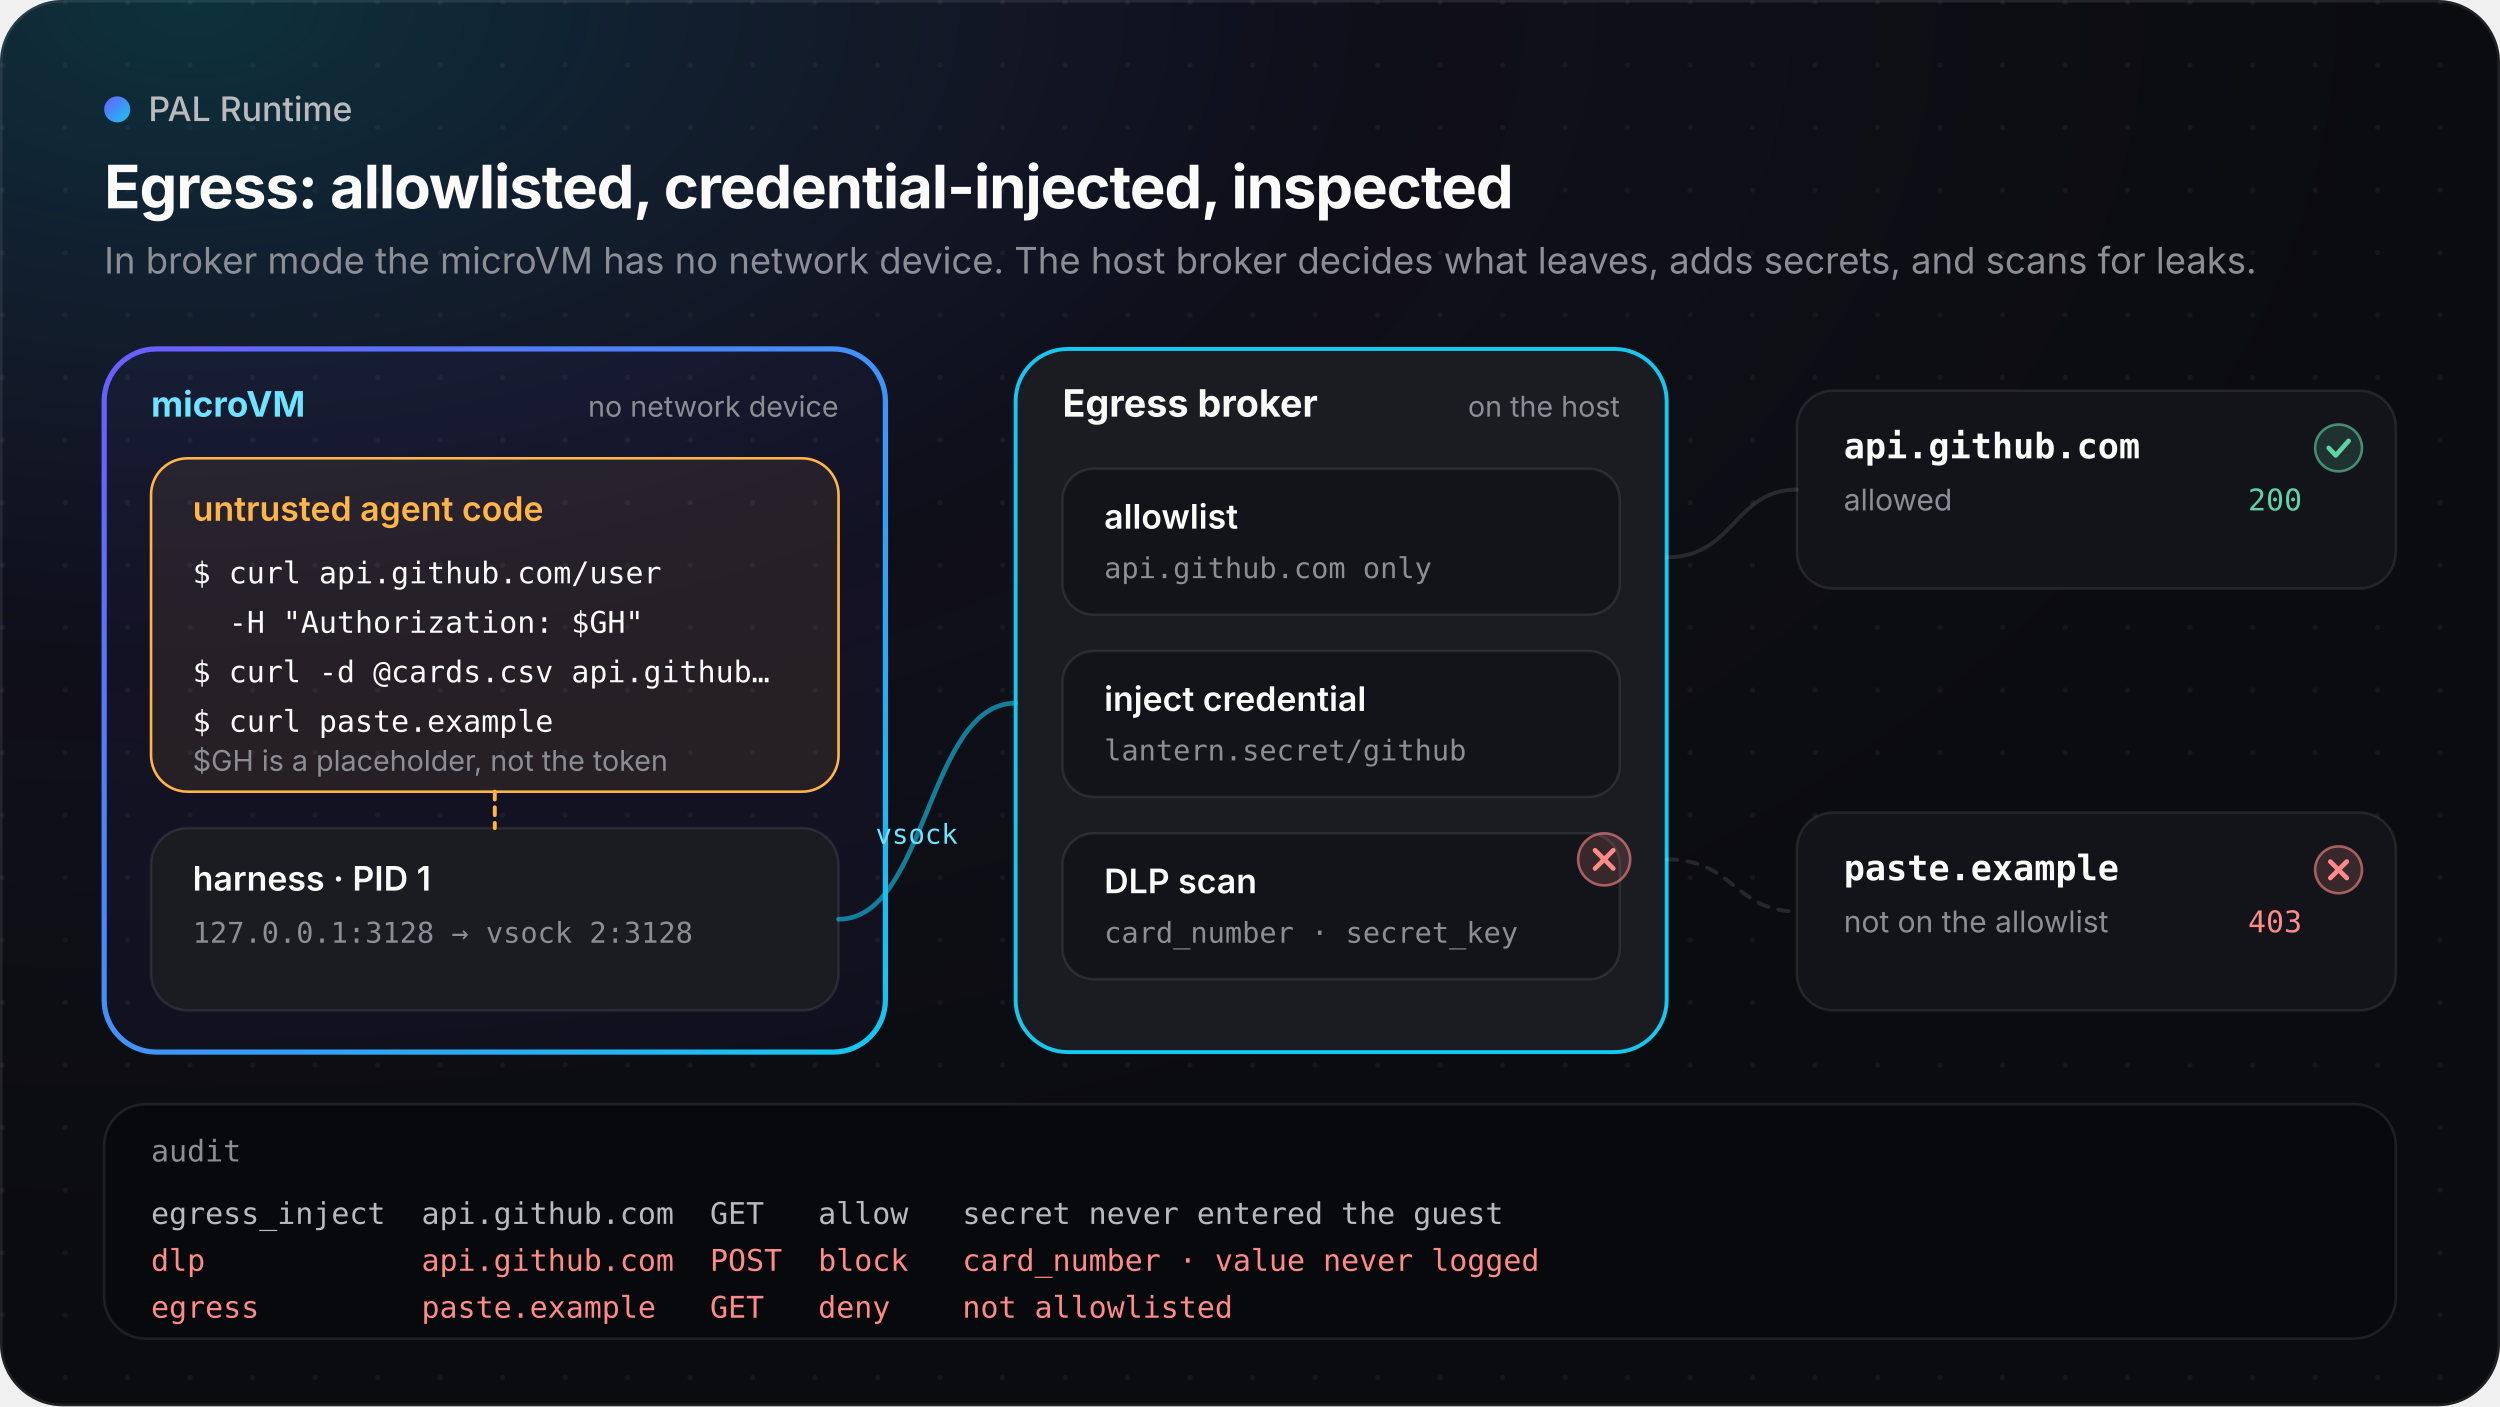
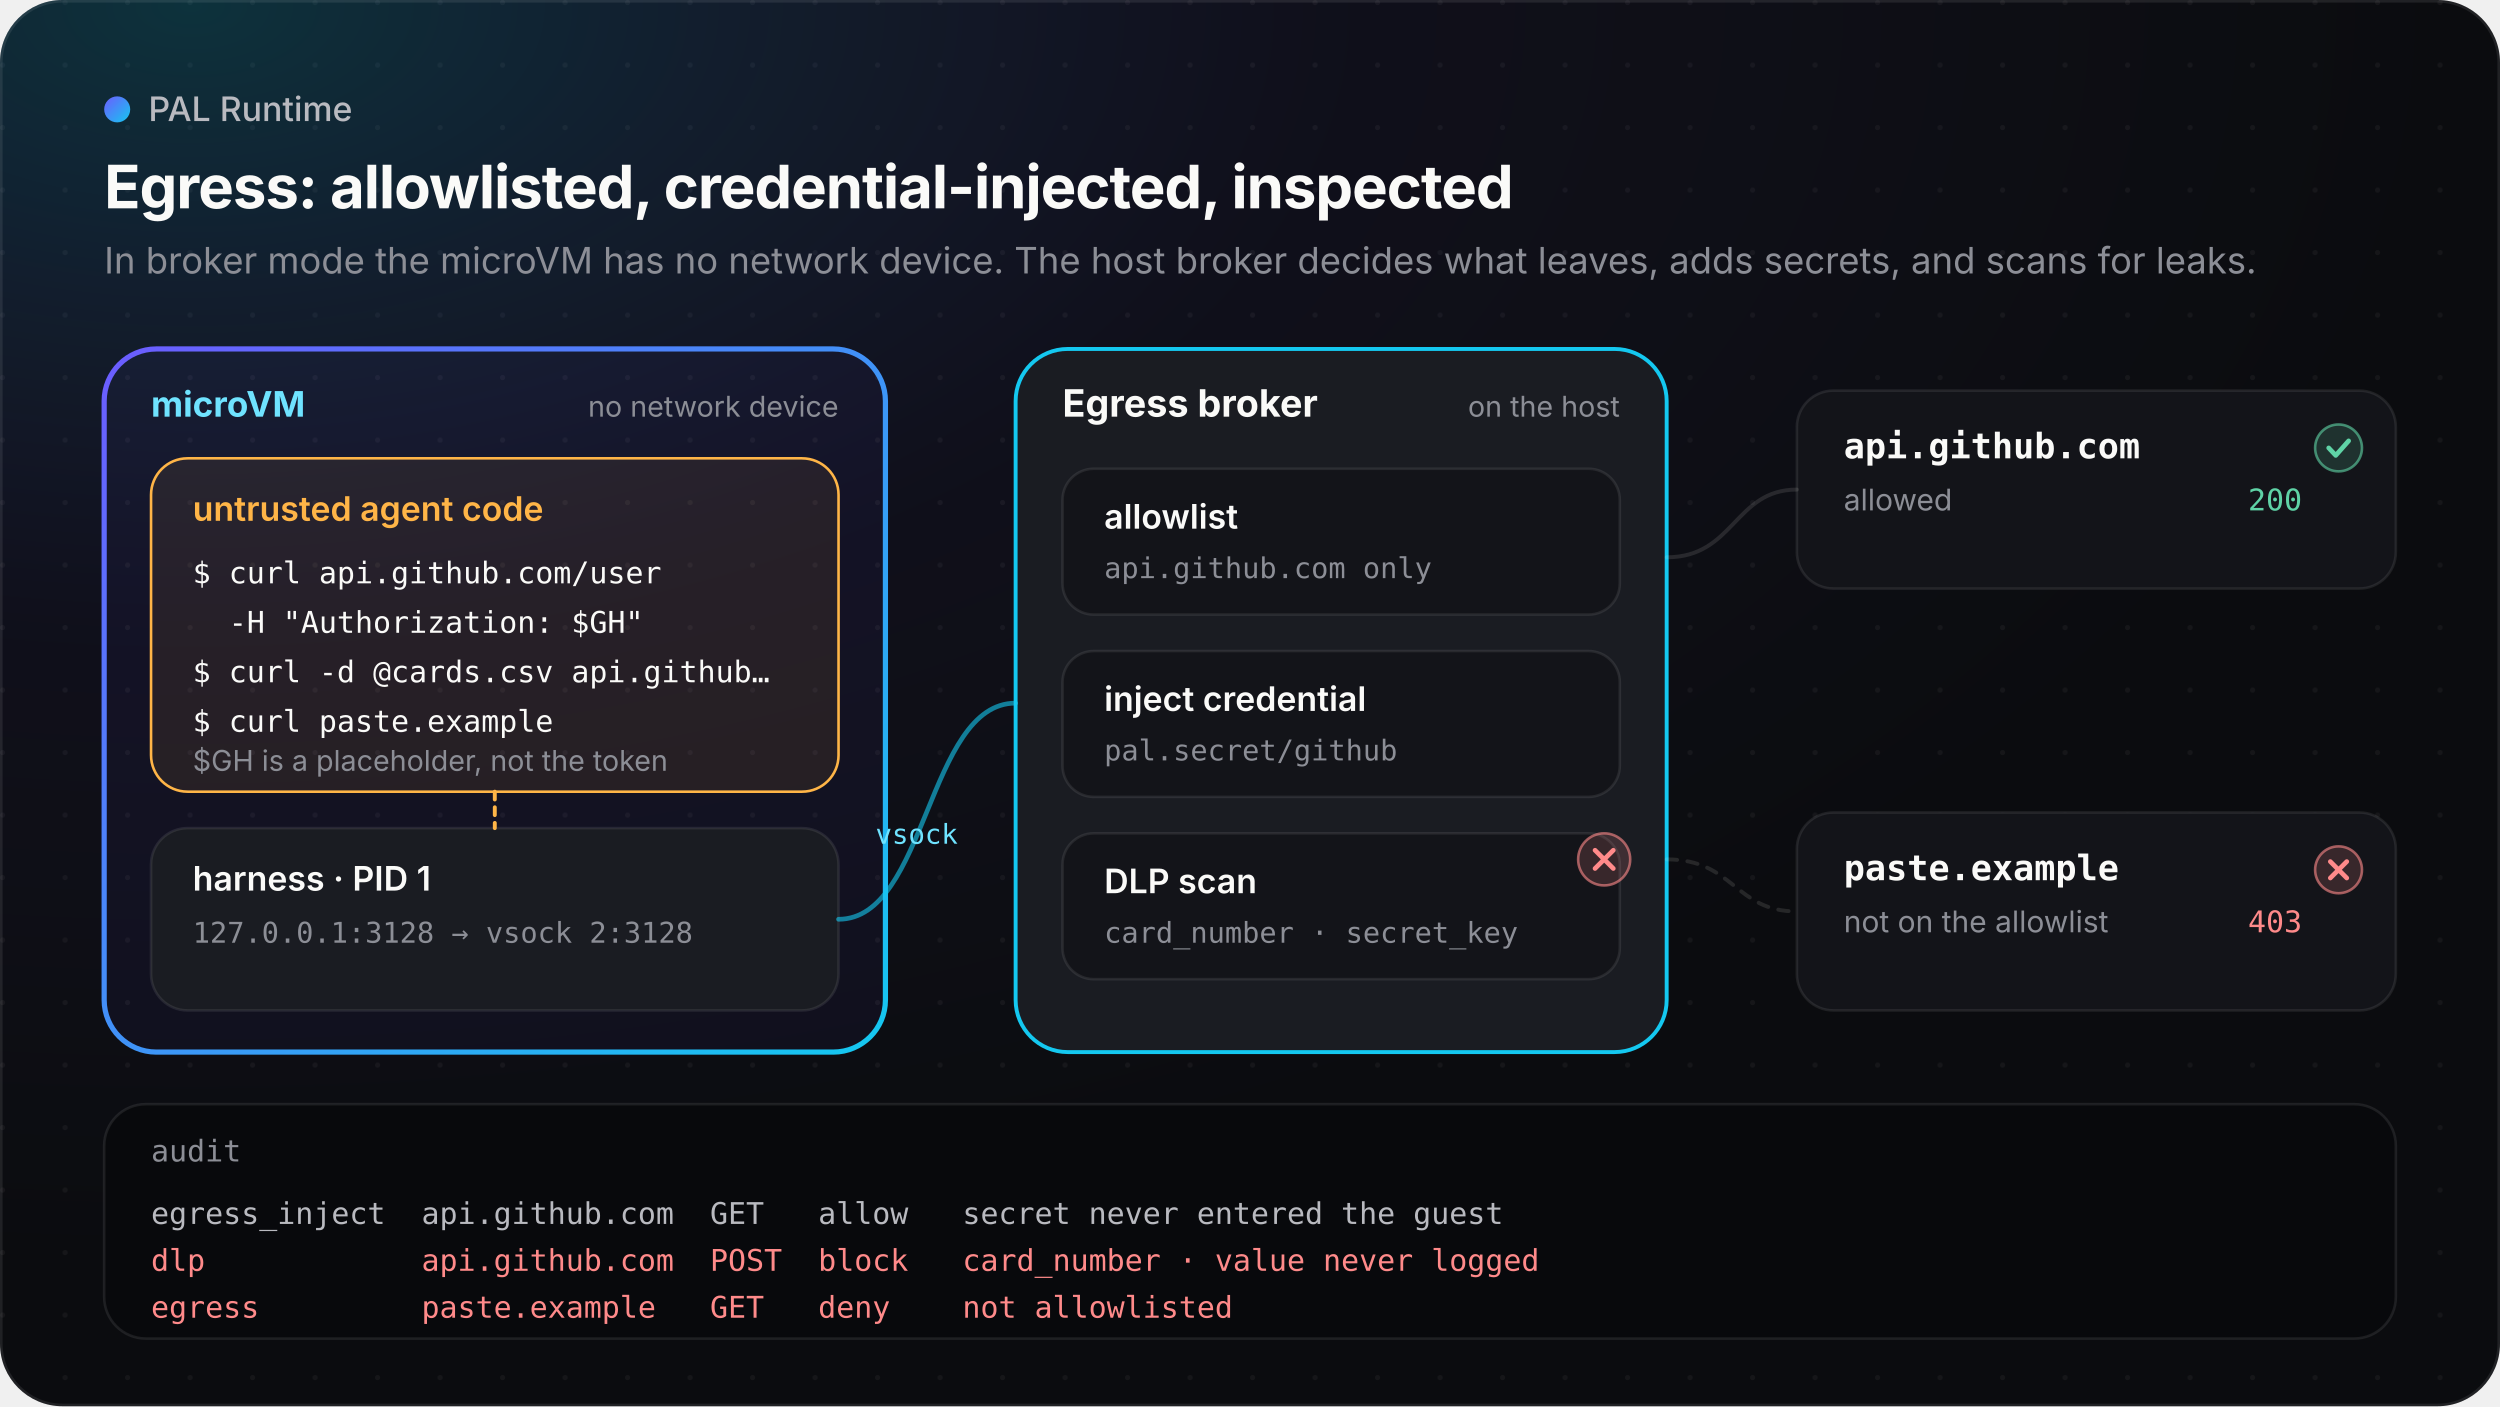
<svg xmlns="http://www.w3.org/2000/svg" viewBox="0 0 960 540" width="960" height="540" role="img" aria-labelledby="runtime-egress-title runtime-egress-desc">
  <style>
text{font-family:-apple-system,BlinkMacSystemFont,'Inter','Segoe UI',system-ui,sans-serif}.runtime-egress-m{font-family:ui-monospace,'SF Mono','JetBrains Mono',Menlo,Consolas,monospace}
@keyframes runtime-egress-k0{0.00%{opacity:0;transform:translateY(0px)}4.29%{opacity:0;transform:translateY(0px)}6.43%{opacity:1;transform:translateY(0)}96.79%{opacity:1;transform:translateY(0)}98.93%{opacity:0;transform:translateY(0)}100.00%{opacity:0;transform:translateY(0)}}
@keyframes runtime-egress-k1{0.00%{opacity:0;transform:translateY(0px)}4.29%{opacity:0;transform:translateY(0px)}6.43%{opacity:1;transform:translateY(0)}96.79%{opacity:1;transform:translateY(0)}98.93%{opacity:0;transform:translateY(0)}100.00%{opacity:0;transform:translateY(0)}}
@keyframes runtime-egress-k2{0.00%{opacity:0;transform:translateY(0px)}38.57%{opacity:0;transform:translateY(0px)}40.71%{opacity:1;transform:translateY(0)}96.79%{opacity:1;transform:translateY(0)}98.93%{opacity:0;transform:translateY(0)}100.00%{opacity:0;transform:translateY(0)}}
@keyframes runtime-egress-k3{0.00%{opacity:0;transform:translateY(0px)}68.57%{opacity:0;transform:translateY(0px)}70.71%{opacity:1;transform:translateY(0)}96.79%{opacity:1;transform:translateY(0)}98.93%{opacity:0;transform:translateY(0)}100.00%{opacity:0;transform:translateY(0)}}
@keyframes runtime-egress-k4{0.00%{opacity:0}12.86%{opacity:0}13.93%{opacity:1}20.71%{opacity:0}100.00%{opacity:0}}
@keyframes runtime-egress-k5{0.00%{opacity:0}16.43%{opacity:0}17.50%{opacity:1}24.29%{opacity:0}100.00%{opacity:0}}
@keyframes runtime-egress-k6{0.00%{opacity:0}20.00%{opacity:0}21.07%{opacity:1}27.86%{opacity:0}100.00%{opacity:0}}
@keyframes runtime-egress-k7{0.00%{opacity:0}47.14%{opacity:0}48.21%{opacity:1}55.00%{opacity:0}100.00%{opacity:0}}
@keyframes runtime-egress-k8{0.00%{opacity:0}50.00%{opacity:0}51.07%{opacity:1}57.86%{opacity:0}100.00%{opacity:0}}
@keyframes runtime-egress-k9{0.00%{opacity:0}52.86%{opacity:0}53.93%{opacity:1}60.71%{opacity:0}100.00%{opacity:0}}
@keyframes runtime-egress-k10{0.00%{opacity:0}77.14%{opacity:0}78.21%{opacity:1}85.00%{opacity:0}100.00%{opacity:0}}
@keyframes runtime-egress-k11{0.00%{opacity:0;transform:translate(190px,304px)}7.07%{opacity:0;transform:translate(190px,304px)}7.14%{opacity:1;transform:translate(190px,304px)}8.21%{opacity:1;transform:translate(190px,318px)}9.64%{opacity:0;transform:translate(190px,318px)}100.00%{opacity:0;transform:translate(190px,318px)}}
@keyframes runtime-egress-k12{0.00%{opacity:0;transform:translate(322px,353px)}9.21%{opacity:0;transform:translate(322px,353px)}9.29%{opacity:1;transform:translate(322px,353px)}10.70%{opacity:1;transform:translate(356px,312px)}12.14%{opacity:1;transform:translate(390px,270px)}13.57%{opacity:0;transform:translate(390px,270px)}100.00%{opacity:0;transform:translate(390px,270px)}}
@keyframes runtime-egress-k13{0.00%{opacity:0;transform:translate(640px,214px)}22.07%{opacity:0;transform:translate(640px,214px)}22.14%{opacity:1;transform:translate(640px,214px)}23.64%{opacity:1;transform:translate(666px,200px)}25.00%{opacity:1;transform:translate(690px,188px)}26.43%{opacity:0;transform:translate(690px,188px)}100.00%{opacity:0;transform:translate(690px,188px)}}
@keyframes runtime-egress-k14{0.00%{opacity:0;transform:translateY(4px)}24.29%{opacity:0;transform:translateY(4px)}26.43%{opacity:1;transform:translateY(0)}37.14%{opacity:1;transform:translateY(0)}39.29%{opacity:0;transform:translateY(0)}100.00%{opacity:0;transform:translateY(0)}}
@keyframes runtime-egress-k15{0.00%{opacity:0;transform:translateY(0px)}25.71%{opacity:0;transform:translateY(0px)}27.86%{opacity:1;transform:translateY(0)}96.79%{opacity:1;transform:translateY(0)}98.93%{opacity:0;transform:translateY(0)}100.00%{opacity:0;transform:translateY(0)}}
@keyframes runtime-egress-k16{0.00%{opacity:0;transform:translate(190px,304px)}41.36%{opacity:0;transform:translate(190px,304px)}41.43%{opacity:1;transform:translate(190px,304px)}42.50%{opacity:1;transform:translate(190px,318px)}43.93%{opacity:0;transform:translate(190px,318px)}100.00%{opacity:0;transform:translate(190px,318px)}}
@keyframes runtime-egress-k17{0.00%{opacity:0;transform:translate(322px,353px)}43.50%{opacity:0;transform:translate(322px,353px)}43.57%{opacity:1;transform:translate(322px,353px)}44.99%{opacity:1;transform:translate(356px,312px)}46.43%{opacity:1;transform:translate(390px,270px)}47.86%{opacity:0;transform:translate(390px,270px)}100.00%{opacity:0;transform:translate(390px,270px)}}
@keyframes runtime-egress-k18{0.00%{opacity:0;transform:translateY(0px)}54.29%{opacity:0;transform:translateY(0px)}56.43%{opacity:1;transform:translateY(0)}96.79%{opacity:1;transform:translateY(0)}98.93%{opacity:0;transform:translateY(0)}100.00%{opacity:0;transform:translateY(0)}}
@keyframes runtime-egress-k19{0.00%{opacity:0;transform:translate(322px,353px)}73.50%{opacity:0;transform:translate(322px,353px)}73.57%{opacity:1;transform:translate(322px,353px)}74.99%{opacity:1;transform:translate(356px,312px)}76.43%{opacity:1;transform:translate(390px,270px)}77.86%{opacity:0;transform:translate(390px,270px)}100.00%{opacity:0;transform:translate(390px,270px)}}
@keyframes runtime-egress-k20{0.00%{opacity:0;transform:translateY(0px)}78.57%{opacity:0;transform:translateY(0px)}80.71%{opacity:1;transform:translateY(0)}96.79%{opacity:1;transform:translateY(0)}98.93%{opacity:0;transform:translateY(0)}100.00%{opacity:0;transform:translateY(0)}}
@keyframes runtime-egress-k21{0.00%{opacity:0;transform:translateY(4px)}25.71%{opacity:0;transform:translateY(4px)}27.86%{opacity:1;transform:translateY(0)}96.79%{opacity:1;transform:translateY(0)}98.93%{opacity:0;transform:translateY(0)}100.00%{opacity:0;transform:translateY(0)}}
@keyframes runtime-egress-k22{0.00%{opacity:0;transform:translateY(4px)}55.00%{opacity:0;transform:translateY(4px)}57.14%{opacity:1;transform:translateY(0)}96.79%{opacity:1;transform:translateY(0)}98.93%{opacity:0;transform:translateY(0)}100.00%{opacity:0;transform:translateY(0)}}
@keyframes runtime-egress-k23{0.00%{opacity:0;transform:translateY(4px)}79.29%{opacity:0;transform:translateY(4px)}81.43%{opacity:1;transform:translateY(0)}96.79%{opacity:1;transform:translateY(0)}98.93%{opacity:0;transform:translateY(0)}100.00%{opacity:0;transform:translateY(0)}}
@media (prefers-reduced-motion:no-preference){.runtime-egress-k0{animation:runtime-egress-k0 14s ease-out infinite}.runtime-egress-k1{animation:runtime-egress-k1 14s ease-out infinite}.runtime-egress-k2{animation:runtime-egress-k2 14s ease-out infinite}.runtime-egress-k3{animation:runtime-egress-k3 14s ease-out infinite}.runtime-egress-k4{animation:runtime-egress-k4 14s linear infinite}.runtime-egress-k5{animation:runtime-egress-k5 14s linear infinite}.runtime-egress-k6{animation:runtime-egress-k6 14s linear infinite}.runtime-egress-k7{animation:runtime-egress-k7 14s linear infinite}.runtime-egress-k8{animation:runtime-egress-k8 14s linear infinite}.runtime-egress-k9{animation:runtime-egress-k9 14s linear infinite}.runtime-egress-k10{animation:runtime-egress-k10 14s linear infinite}.runtime-egress-k11{animation:runtime-egress-k11 14s linear infinite}.runtime-egress-k12{animation:runtime-egress-k12 14s linear infinite}.runtime-egress-k13{animation:runtime-egress-k13 14s linear infinite}.runtime-egress-k14{animation:runtime-egress-k14 14s ease-out infinite}.runtime-egress-k15{animation:runtime-egress-k15 14s ease-out infinite}.runtime-egress-k16{animation:runtime-egress-k16 14s linear infinite}.runtime-egress-k17{animation:runtime-egress-k17 14s linear infinite}.runtime-egress-k18{animation:runtime-egress-k18 14s ease-out infinite}.runtime-egress-k19{animation:runtime-egress-k19 14s linear infinite}.runtime-egress-k20{animation:runtime-egress-k20 14s ease-out infinite}.runtime-egress-k21{animation:runtime-egress-k21 14s ease-out infinite}.runtime-egress-k22{animation:runtime-egress-k22 14s ease-out infinite}.runtime-egress-k23{animation:runtime-egress-k23 14s ease-out infinite}}
</style>
  <defs>
    <linearGradient id="runtime-egress-g" x1="0" y1="0" x2="1" y2="1">
      <stop offset="0" stop-color="#6c5cff" />
      <stop offset="1" stop-color="#14c8f0" />
    </linearGradient>
    <radialGradient id="runtime-egress-glow" cx=".08" cy="0" r=".9">
      <stop offset="0" stop-color="#14c8f0" stop-opacity=".2" />
      <stop offset=".5" stop-color="#6c5cff" stop-opacity=".05" />
      <stop offset="1" stop-color="#6c5cff" stop-opacity="0" />
    </radialGradient>
    <pattern id="runtime-egress-grid" width="24" height="24" patternUnits="userSpaceOnUse">
      <circle cx="1" cy="1" r="1" fill="#fff" fill-opacity=".045" />
    </pattern>
    <marker id="runtime-egress-ar" viewBox="0 0 10 10" refX="8" refY="5" markerWidth="6" markerHeight="6" orient="auto-start-reverse">
      <path d="M0 1 L9 5 L0 9z" fill="#8c8e96" />
    </marker>
  </defs>
  <rect width="960" height="540" rx="24" fill="#0b0c0f" />
  <rect width="960" height="540" rx="24" fill="url(#runtime-egress-grid)" />
  <rect width="960" height="540" rx="24" fill="url(#runtime-egress-glow)" />
  <rect x=".5" y=".5" width="959" height="539" rx="23.5" fill="none" stroke="rgba(250,250,248,.09)" />
  <circle cx="45" cy="42" r="5" fill="url(#runtime-egress-g)" />
  <text x="57" y="46.5" font-size="13" font-weight="500" fill="#b9bac0">PAL Runtime</text>
  <text x="40" y="80" font-size="23" font-weight="650" letter-spacing="-.4" fill="#fafaf8">Egress: allowlisted, credential-injected, inspected</text>
  <text x="40" y="105" font-size="14" fill="#8c8e96">In broker mode the microVM has no network device. The host broker decides what leaves, adds secrets, and scans for leaks.</text>
  <rect x="40" y="134" width="300" height="270" rx="20" fill="#6c5cff" fill-opacity=".05" stroke="url(#runtime-egress-g)" stroke-width="2" />
  <text xml:space="preserve" x="58" y="160" font-size="13.5" font-weight="650" fill="#6fe3ff">microVM</text>
  <text xml:space="preserve" x="322" y="160" font-size="11" fill="#8c8e96" text-anchor="end">no network device</text>
  <rect x="58" y="176" width="264" height="128" rx="14" fill="#ffb547" fill-opacity=".08" stroke="#ffb547" opacity="1" />
  <text xml:space="preserve" x="74" y="200" font-size="13" font-weight="600" fill="#ffb547">untrusted agent code</text>
  <g class="runtime-egress-k0" opacity="1">
    <text xml:space="preserve" x="74" y="224" font-size="11.5" fill="#fafaf8" class="runtime-egress-m">$ curl api.github.com/user</text>
  </g>
  <g class="runtime-egress-k1" opacity="1">
    <text xml:space="preserve" x="74" y="243" font-size="11.5" fill="#fafaf8" class="runtime-egress-m">  -H "Authorization: $GH"</text>
  </g>
  <g class="runtime-egress-k2" opacity="1">
    <text xml:space="preserve" x="74" y="262" font-size="11.5" fill="#fafaf8" class="runtime-egress-m">$ curl -d @cards.csv api.github…</text>
  </g>
  <g class="runtime-egress-k3" opacity="1">
    <text xml:space="preserve" x="74" y="281" font-size="11.5" fill="#fafaf8" class="runtime-egress-m">$ curl paste.example</text>
  </g>
  <text xml:space="preserve" x="74" y="296" font-size="11" fill="#8c8e96">$GH is a placeholder, not the token</text>
  <rect x="58" y="318" width="264" height="70" rx="14" fill="#1a1c22" stroke="rgba(250,250,248,.09)" />
  <text xml:space="preserve" x="74" y="342" font-size="13" font-weight="600" fill="#fafaf8">harness · PID 1</text>
  <text xml:space="preserve" x="74" y="362" font-size="11" fill="#8c8e96" class="runtime-egress-m">127.0.0.1:3128 → vsock 2:3128</text>
  <path d="M190 304 V318" fill="none" stroke="#ffb547" stroke-width="1.5" stroke-dasharray="3 3" stroke-linecap="round" />
  <rect x="390" y="134" width="250" height="270" rx="20" fill="#1a1c22" stroke="#14c8f0" stroke-width="1.5" />
  <text xml:space="preserve" x="408" y="160" font-size="14.5" font-weight="650" fill="#fafaf8">Egress broker</text>
  <text xml:space="preserve" x="622" y="160" font-size="11" fill="#8c8e96" text-anchor="end">on the host</text>
  <rect x="408" y="180" width="214" height="56" rx="12" fill="#131419" stroke="rgba(250,250,248,.09)" />
  <text xml:space="preserve" x="424" y="203" font-size="13" font-weight="600" fill="#fafaf8">allowlist</text>
  <text xml:space="preserve" x="424" y="222" font-size="11" fill="#8c8e96" class="runtime-egress-m">api.github.com only</text>
  <rect x="408" y="250" width="214" height="56" rx="12" fill="#131419" stroke="rgba(250,250,248,.09)" />
  <text xml:space="preserve" x="424" y="273" font-size="13" font-weight="600" fill="#fafaf8">inject credential</text>
-   <text xml:space="preserve" x="424" y="292" font-size="11" fill="#8c8e96" class="runtime-egress-m">lantern.secret/github</text>
+   <text xml:space="preserve" x="424" y="292" font-size="11" fill="#8c8e96" class="runtime-egress-m">pal.secret/github</text>
  <rect x="408" y="320" width="214" height="56" rx="12" fill="#131419" stroke="rgba(250,250,248,.09)" />
  <text xml:space="preserve" x="424" y="343" font-size="13" font-weight="600" fill="#fafaf8">DLP scan</text>
  <text xml:space="preserve" x="424" y="362" font-size="11" fill="#8c8e96" class="runtime-egress-m">card_number · secret_key</text>
  <path d="M322 353 C356 353 356 270 390 270" fill="none" stroke="#14c8f0" stroke-width="1.8" stroke-linecap="round" opacity="0.6" />
  <text xml:space="preserve" x="352" y="324" font-size="10.5" fill="#6fe3ff" text-anchor="middle" class="runtime-egress-m">vsock</text>
  <g class="runtime-egress-k4" opacity="0">
    <rect x="406" y="178" width="218" height="60" rx="14" fill="none" stroke="#5fd3a6" stroke-width="2" />
  </g>
  <g class="runtime-egress-k5" opacity="0">
    <rect x="406" y="248" width="218" height="60" rx="14" fill="none" stroke="#5fd3a6" stroke-width="2" />
  </g>
  <g class="runtime-egress-k6" opacity="0">
    <rect x="406" y="318" width="218" height="60" rx="14" fill="none" stroke="#5fd3a6" stroke-width="2" />
  </g>
  <g class="runtime-egress-k7" opacity="0">
    <rect x="406" y="178" width="218" height="60" rx="14" fill="none" stroke="#5fd3a6" stroke-width="2" />
  </g>
  <g class="runtime-egress-k8" opacity="0">
    <rect x="406" y="248" width="218" height="60" rx="14" fill="none" stroke="#5fd3a6" stroke-width="2" />
  </g>
  <g class="runtime-egress-k9" opacity="0">
    <rect x="406" y="318" width="218" height="60" rx="14" fill="none" stroke="#ff8a8a" stroke-width="2" />
  </g>
  <g class="runtime-egress-k10" opacity="0">
    <rect x="406" y="178" width="218" height="60" rx="14" fill="none" stroke="#ff8a8a" stroke-width="2" />
  </g>
  <rect x="690" y="150" width="230" height="76" rx="14" fill="#131419" stroke="rgba(250,250,248,.09)" />
  <text xml:space="preserve" x="708" y="176" font-size="13.5" font-weight="600" fill="#fafaf8" class="runtime-egress-m">api.github.com</text>
  <text xml:space="preserve" x="708" y="196" font-size="11.5" fill="#8c8e96">allowed</text>
  <rect x="690" y="312" width="230" height="76" rx="14" fill="#131419" stroke="rgba(250,250,248,.09)" />
  <text xml:space="preserve" x="708" y="338" font-size="13.5" font-weight="600" fill="#fafaf8" class="runtime-egress-m">paste.example</text>
  <text xml:space="preserve" x="708" y="358" font-size="11.5" fill="#8c8e96">not on the allowlist</text>
  <path d="M640 214 C666 214 666 188 690 188" fill="none" stroke="rgba(250,250,248,.16)" stroke-width="1.5" stroke-linecap="round" opacity="0.7" />
  <path d="M640 330 C666 330 666 350 690 350" fill="none" stroke="rgba(250,250,248,.16)" stroke-width="1.5" stroke-dasharray="4 4" stroke-linecap="round" opacity="0.7" />
  <g class="runtime-egress-k11" opacity="0">
    <circle r="8.4" fill="#ffb547" opacity=".22" />
    <circle r="3.5" fill="#ffb547" />
  </g>
  <g class="runtime-egress-k12" opacity="0">
    <circle r="8.4" fill="#ffb547" opacity=".22" />
    <circle r="3.5" fill="#ffb547" />
  </g>
  <g class="runtime-egress-k13" opacity="0">
    <circle r="8.4" fill="#14c8f0" opacity=".22" />
    <circle r="3.5" fill="#14c8f0" />
  </g>
  <g class="runtime-egress-k14" opacity="0">
    <rect x="690" y="236" width="230" height="20" rx="10" fill="#6fe3ff" fill-opacity="0.14" stroke="#6fe3ff" stroke-opacity=".45" />
    <text xml:space="preserve" x="805" y="250" font-size="11" font-weight="600" fill="#6fe3ff" text-anchor="middle" class="runtime-egress-m">Authorization: Bearer ghp_••••</text>
  </g>
  <g class="runtime-egress-k15" opacity="1">
    <circle cx="898" cy="172" r="9" fill="#5fd3a6" fill-opacity=".16" stroke="#5fd3a6" stroke-opacity=".6" />
    <path d="M894.22 172 l2.7 2.88 l4.95 -5.58" fill="none" stroke="#5fd3a6" stroke-width="1.8" stroke-linecap="round" stroke-linejoin="round" />
    <text xml:space="preserve" x="884" y="196" font-size="11.5" fill="#5fd3a6" text-anchor="end" class="runtime-egress-m">200</text>
  </g>
  <g class="runtime-egress-k16" opacity="0">
    <circle r="8.4" fill="#ffb547" opacity=".22" />
    <circle r="3.5" fill="#ffb547" />
  </g>
  <g class="runtime-egress-k17" opacity="0">
    <circle r="8.4" fill="#ffb547" opacity=".22" />
    <circle r="3.5" fill="#ffb547" />
  </g>
  <g class="runtime-egress-k18" opacity="1">
    <circle cx="616" cy="330" r="10" fill="#ff8a8a" fill-opacity=".16" stroke="#ff8a8a" stroke-opacity=".6" />
    <path d="M612.5 326.5 l7 7 M619.5 326.5 l-7 7" stroke="#ff8a8a" stroke-width="1.8" stroke-linecap="round" />
  </g>
  <g class="runtime-egress-k19" opacity="0">
    <circle r="8.4" fill="#ffb547" opacity=".22" />
    <circle r="3.5" fill="#ffb547" />
  </g>
  <g class="runtime-egress-k20" opacity="1">
    <circle cx="898" cy="334" r="9" fill="#ff8a8a" fill-opacity=".16" stroke="#ff8a8a" stroke-opacity=".6" />
    <path d="M894.85 330.85 l6.3 6.3 M901.15 330.85 l-6.3 6.3" stroke="#ff8a8a" stroke-width="1.8" stroke-linecap="round" />
    <text xml:space="preserve" x="884" y="358" font-size="11.5" fill="#ff8a8a" text-anchor="end" class="runtime-egress-m">403</text>
  </g>
  <rect x="40" y="424" width="880" height="90" rx="16" fill="#08090c" stroke="rgba(250,250,248,.09)" />
  <text xml:space="preserve" x="58" y="446" font-size="11.5" fill="#8c8e96" class="runtime-egress-m">audit</text>
  <g class="runtime-egress-k21" opacity="1">
    <text xml:space="preserve" x="58" y="470" font-size="11.5" fill="#b9bac0" class="runtime-egress-m">egress_inject  api.github.com  GET   allow   secret never entered the guest</text>
  </g>
  <g class="runtime-egress-k22" opacity="1">
    <text xml:space="preserve" x="58" y="488" font-size="11.5" fill="#ff8a8a" class="runtime-egress-m">dlp            api.github.com  POST  block   card_number · value never logged</text>
  </g>
  <g class="runtime-egress-k23" opacity="1">
    <text xml:space="preserve" x="58" y="506" font-size="11.5" fill="#ff8a8a" class="runtime-egress-m">egress         paste.example   GET   deny    not allowlisted</text>
  </g>
</svg>
